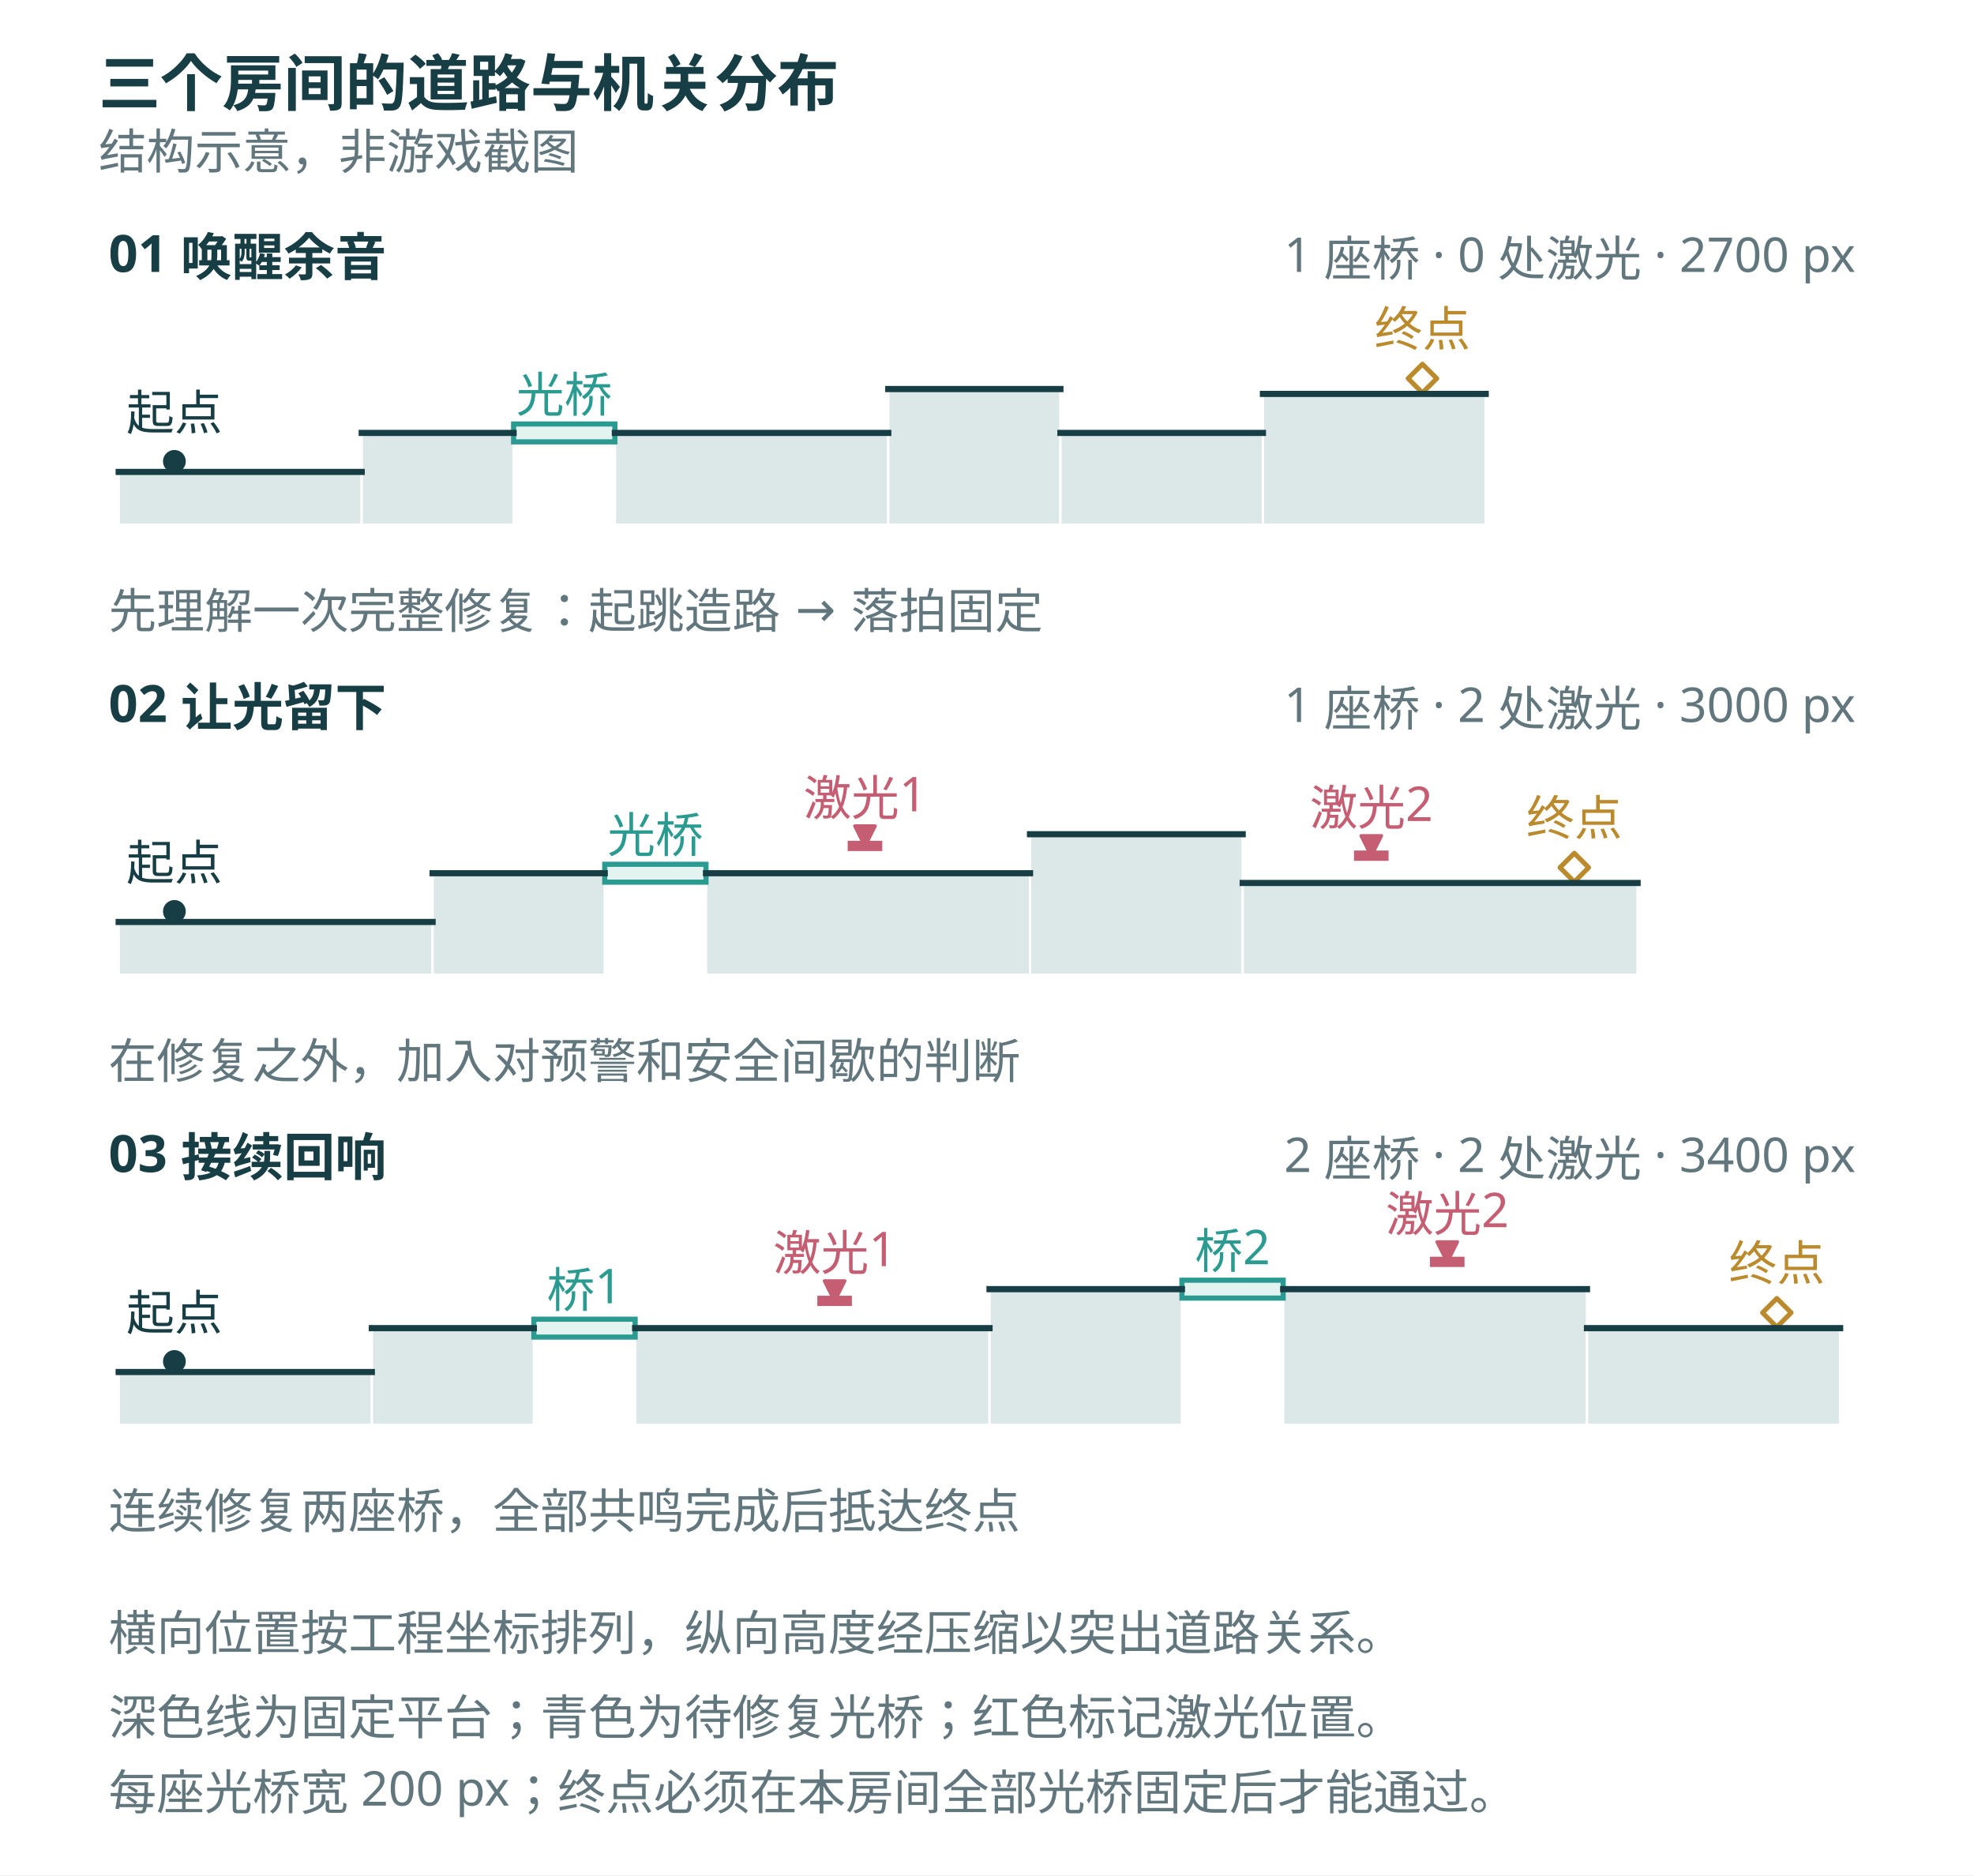
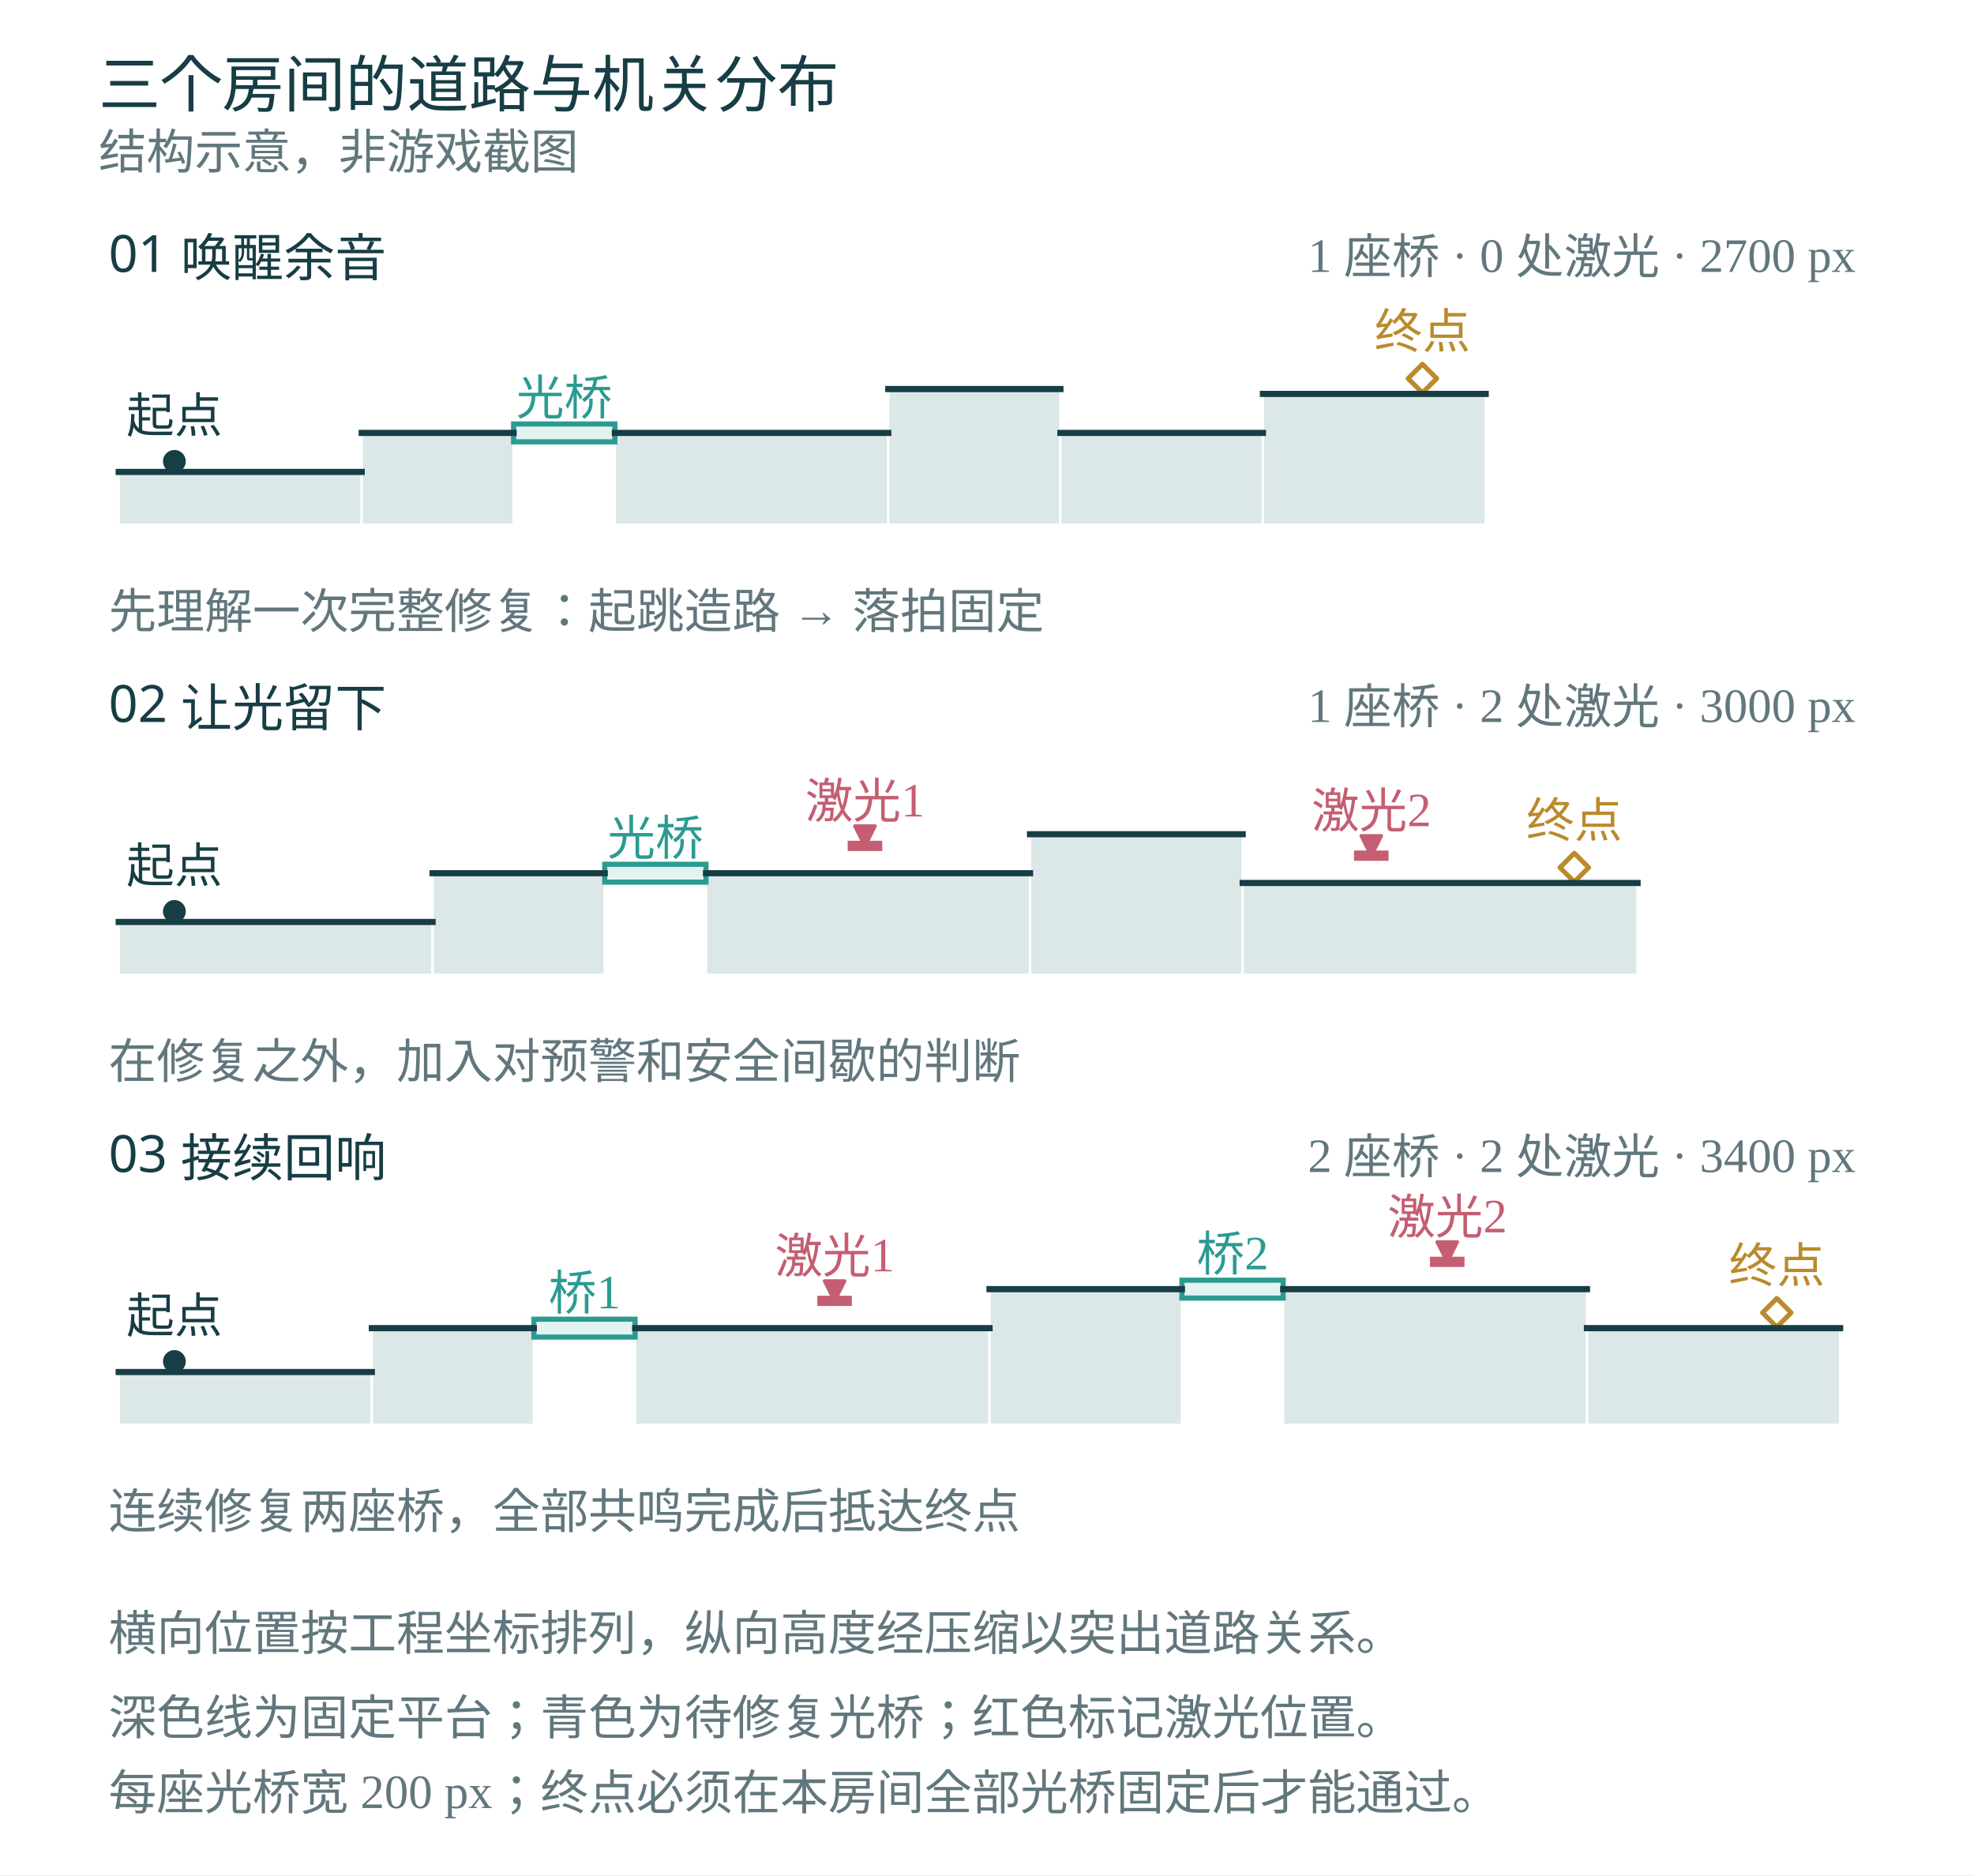
<svg xmlns="http://www.w3.org/2000/svg" xmlns:xlink="http://www.w3.org/1999/xlink" width="576pt" height="547.2pt" viewBox="0 0 576 547.2" version="1.1">
  <defs>
    <style type="text/css">*{stroke-linejoin: round; stroke-linecap: butt}</style>
  </defs>
  <g id="figure_1">
    <g id="patch_1">
      <path d="M 0 547.2 L 576 547.2 L 576 0 L 0 0 z " style="fill: #ffffff" />
    </g>
    <g id="axes_1">
      <g id="patch_2">
-         <path d="M 34.635 153.125 L 105.547 153.125 L 105.547 137.712 L 34.635 137.712 z " clip-path="url(#p7a86122338)" style="fill: #dce7e8; stroke: #ffffff; stroke-width: 0.7; stroke-linejoin: miter" />
+         <path d="M 34.635 153.125 L 105.547 153.125 L 105.547 137.712 L 34.635 137.712 z " clip-path="url(#p54de2516a8)" style="fill: #dce7e8; stroke: #ffffff; stroke-width: 0.7; stroke-linejoin: miter" />
      </g>
      <g id="patch_3">
-         <path d="M 105.547 153.125 L 149.868 153.125 L 149.868 126.33 L 105.547 126.33 z " clip-path="url(#p7a86122338)" style="fill: #dce7e8; stroke: #ffffff; stroke-width: 0.7; stroke-linejoin: miter" />
+         <path d="M 105.547 153.125 L 149.868 153.125 L 149.868 126.33 L 105.547 126.33 z " clip-path="url(#p54de2516a8)" style="fill: #dce7e8; stroke: #ffffff; stroke-width: 0.7; stroke-linejoin: miter" />
      </g>
      <g id="patch_4">
-         <path d="M 179.415 153.125 L 259.192 153.125 L 259.192 126.33 L 179.415 126.33 z " clip-path="url(#p7a86122338)" style="fill: #dce7e8; stroke: #ffffff; stroke-width: 0.7; stroke-linejoin: miter" />
+         <path d="M 179.415 153.125 L 259.192 153.125 L 259.192 126.33 L 179.415 126.33 z " clip-path="url(#p54de2516a8)" style="fill: #dce7e8; stroke: #ffffff; stroke-width: 0.7; stroke-linejoin: miter" />
      </g>
      <g id="patch_5">
-         <path d="M 259.192 153.125 L 309.422 153.125 L 309.422 113.526 L 259.192 113.526 z " clip-path="url(#p7a86122338)" style="fill: #dce7e8; stroke: #ffffff; stroke-width: 0.7; stroke-linejoin: miter" />
+         <path d="M 259.192 153.125 L 309.422 153.125 L 309.422 113.526 L 259.192 113.526 z " clip-path="url(#p54de2516a8)" style="fill: #dce7e8; stroke: #ffffff; stroke-width: 0.7; stroke-linejoin: miter" />
      </g>
      <g id="patch_6">
-         <path d="M 309.422 153.125 L 368.516 153.125 L 368.516 126.33 L 309.422 126.33 z " clip-path="url(#p7a86122338)" style="fill: #dce7e8; stroke: #ffffff; stroke-width: 0.7; stroke-linejoin: miter" />
+         <path d="M 309.422 153.125 L 368.516 153.125 L 368.516 126.33 L 309.422 126.33 z " clip-path="url(#p54de2516a8)" style="fill: #dce7e8; stroke: #ffffff; stroke-width: 0.7; stroke-linejoin: miter" />
      </g>
      <g id="patch_7">
-         <path d="M 368.516 153.125 L 433.519 153.125 L 433.519 114.948 L 368.516 114.948 z " clip-path="url(#p7a86122338)" style="fill: #dce7e8; stroke: #ffffff; stroke-width: 0.7; stroke-linejoin: miter" />
+         <path d="M 368.516 153.125 L 433.519 153.125 L 433.519 114.948 L 368.516 114.948 z " clip-path="url(#p54de2516a8)" style="fill: #dce7e8; stroke: #ffffff; stroke-width: 0.7; stroke-linejoin: miter" />
      </g>
      <g id="patch_8">
-         <path d="M 149.868 128.939 L 179.415 128.939 L 179.415 123.722 L 149.868 123.722 z " clip-path="url(#p7a86122338)" style="fill: #e3f3f0; stroke: #2b9b91; stroke-width: 1.5; stroke-linejoin: miter" />
+         <path d="M 149.868 128.939 L 179.415 128.939 L 179.415 123.722 L 149.868 123.722 z " clip-path="url(#p54de2516a8)" style="fill: #e3f3f0; stroke: #2b9b91; stroke-width: 1.5; stroke-linejoin: miter" />
      </g>
      <g id="PathCollection_1">
        <defs>
-           <path id="mabb8586ff7" d="M 0 2.828 C 0.75 2.828 1.47 2.53 2 2 C 2.53 1.47 2.828 0.75 2.828 0 C 2.828 -0.75 2.53 -1.47 2 -2 C 1.47 -2.53 0.75 -2.828 0 -2.828 C -0.75 -2.828 -1.47 -2.53 -2 -2 C -2.53 -1.47 -2.828 -0.75 -2.828 0 C -2.828 0.75 -2.53 1.47 -2 2 C -1.47 2.53 -0.75 2.828 0 2.828 z " style="stroke: #173d45" />
+           <path id="m15f90f62e9" d="M 0 2.828 C 0.75 2.828 1.47 2.53 2 2 C 2.53 1.47 2.828 0.75 2.828 0 C 2.828 -0.75 2.53 -1.47 2 -2 C 1.47 -2.53 0.75 -2.828 0 -2.828 C -0.75 -2.828 -1.47 -2.53 -2 -2 C -2.53 -1.47 -2.828 -0.75 -2.828 0 C -2.828 0.75 -2.53 1.47 -2 2 C -1.47 2.53 -0.75 2.828 0 2.828 z " style="stroke: #173d45" />
        </defs>
-         <g clip-path="url(#p7a86122338)">
-           <use xlink:href="#mabb8586ff7" x="50.886" y="134.629" style="fill: #173d45; stroke: #173d45" />
+         <g clip-path="url(#p54de2516a8)">
+           <use xlink:href="#m15f90f62e9" x="50.886" y="134.629" style="fill: #173d45; stroke: #173d45" />
        </g>
      </g>
      <g id="PathCollection_2">
        <defs>
-           <path id="mc00deda5f0" d="M 0 4.183 L 4.183 0 L 0 -4.183 L -4.183 0 z " style="stroke: #ba8a2d; stroke-width: 1.4" />
+           <path id="m3994bf932a" d="M 0 4.183 L 4.183 0 L 0 -4.183 L -4.183 0 z " style="stroke: #ba8a2d; stroke-width: 1.4" />
        </defs>
-         <g clip-path="url(#p7a86122338)">
-           <use xlink:href="#mc00deda5f0" x="415.052" y="110.443" style="fill: #ffffff; stroke: #ba8a2d; stroke-width: 1.4" />
+         <g clip-path="url(#p54de2516a8)">
+           <use xlink:href="#m3994bf932a" x="415.052" y="110.443" style="fill: #ffffff; stroke: #ba8a2d; stroke-width: 1.4" />
        </g>
      </g>
      <g id="line2d_1">
-         <path d="M 34.635 137.712 L 105.547 137.712 " clip-path="url(#p7a86122338)" style="fill: none; stroke: #173d45; stroke-width: 1.8; stroke-linecap: square" />
+         <path d="M 34.635 137.712 L 105.547 137.712 " clip-path="url(#p54de2516a8)" style="fill: none; stroke: #173d45; stroke-width: 1.8; stroke-linecap: square" />
      </g>
      <g id="line2d_2">
-         <path d="M 105.547 126.33 L 149.868 126.33 " clip-path="url(#p7a86122338)" style="fill: none; stroke: #173d45; stroke-width: 1.8; stroke-linecap: square" />
+         <path d="M 105.547 126.33 L 149.868 126.33 " clip-path="url(#p54de2516a8)" style="fill: none; stroke: #173d45; stroke-width: 1.8; stroke-linecap: square" />
      </g>
      <g id="line2d_3">
-         <path d="M 179.415 126.33 L 259.192 126.33 " clip-path="url(#p7a86122338)" style="fill: none; stroke: #173d45; stroke-width: 1.8; stroke-linecap: square" />
+         <path d="M 179.415 126.33 L 259.192 126.33 " clip-path="url(#p54de2516a8)" style="fill: none; stroke: #173d45; stroke-width: 1.8; stroke-linecap: square" />
      </g>
      <g id="line2d_4">
-         <path d="M 259.192 113.526 L 309.422 113.526 " clip-path="url(#p7a86122338)" style="fill: none; stroke: #173d45; stroke-width: 1.8; stroke-linecap: square" />
+         <path d="M 259.192 113.526 L 309.422 113.526 " clip-path="url(#p54de2516a8)" style="fill: none; stroke: #173d45; stroke-width: 1.8; stroke-linecap: square" />
      </g>
      <g id="line2d_5">
-         <path d="M 309.422 126.33 L 368.516 126.33 " clip-path="url(#p7a86122338)" style="fill: none; stroke: #173d45; stroke-width: 1.8; stroke-linecap: square" />
+         <path d="M 309.422 126.33 L 368.516 126.33 " clip-path="url(#p54de2516a8)" style="fill: none; stroke: #173d45; stroke-width: 1.8; stroke-linecap: square" />
      </g>
      <g id="line2d_6">
-         <path d="M 368.516 114.948 L 433.519 114.948 " clip-path="url(#p7a86122338)" style="fill: none; stroke: #173d45; stroke-width: 1.8; stroke-linecap: square" />
+         <path d="M 368.516 114.948 L 433.519 114.948 " clip-path="url(#p54de2516a8)" style="fill: none; stroke: #173d45; stroke-width: 1.8; stroke-linecap: square" />
      </g>
      <g id="text_1">
-         <text style="font-size: 14px; font-family: 'Microsoft YaHei'; text-anchor: middle; fill: #2b9b91" x="164.641" y="120.227" transform="rotate(-0 164.6414 120.2267)">光桥</text>
+         <text style="font-size: 14px; font-family: 'SimSun', 'Times New Roman'; text-anchor: middle; fill: #2b9b91" x="164.641" y="121.02" transform="rotate(-0 164.6414 121.0196)">光桥</text>
      </g>
      <g id="text_2">
-         <text style="font-size: 14px; font-family: 'Microsoft YaHei'; text-anchor: middle; fill: #173d45" x="50.886" y="125.443" transform="rotate(-0 50.88553 125.4433)">起点</text>
+         <text style="font-size: 14px; font-family: 'SimSun', 'Times New Roman'; text-anchor: middle; fill: #173d45" x="50.886" y="126.209" transform="rotate(-0 50.88553 126.2089)">起点</text>
      </g>
      <g id="text_3">
-         <text style="font-size: 14px; font-family: 'Microsoft YaHei'; text-anchor: middle; fill: #ba8a2d" x="415.052" y="101.02" transform="rotate(-0 415.052 101.0199)">终点</text>
+         <text style="font-size: 14px; font-family: 'SimSun', 'Times New Roman'; text-anchor: middle; fill: #ba8a2d" x="415.052" y="101.622" transform="rotate(-0 415.052 101.6215)">终点</text>
      </g>
    </g>
    <g id="axes_2">
      <g id="patch_9">
-         <path d="M 34.635 284.453 L 126.23 284.453 L 126.23 269.04 L 34.635 269.04 z " clip-path="url(#p94f413ab6b)" style="fill: #dce7e8; stroke: #ffffff; stroke-width: 0.7; stroke-linejoin: miter" />
+         <path d="M 34.635 284.453 L 126.23 284.453 L 126.23 269.04 L 34.635 269.04 z " clip-path="url(#p7192a151a0)" style="fill: #dce7e8; stroke: #ffffff; stroke-width: 0.7; stroke-linejoin: miter" />
      </g>
      <g id="patch_10">
-         <path d="M 126.23 284.453 L 176.46 284.453 L 176.46 254.813 L 126.23 254.813 z " clip-path="url(#p94f413ab6b)" style="fill: #dce7e8; stroke: #ffffff; stroke-width: 0.7; stroke-linejoin: miter" />
+         <path d="M 126.23 284.453 L 176.46 284.453 L 176.46 254.813 L 126.23 254.813 z " clip-path="url(#p7192a151a0)" style="fill: #dce7e8; stroke: #ffffff; stroke-width: 0.7; stroke-linejoin: miter" />
      </g>
      <g id="patch_11">
-         <path d="M 206.007 284.453 L 300.557 284.453 L 300.557 254.813 L 206.007 254.813 z " clip-path="url(#p94f413ab6b)" style="fill: #dce7e8; stroke: #ffffff; stroke-width: 0.7; stroke-linejoin: miter" />
+         <path d="M 206.007 284.453 L 300.557 284.453 L 300.557 254.813 L 206.007 254.813 z " clip-path="url(#p7192a151a0)" style="fill: #dce7e8; stroke: #ffffff; stroke-width: 0.7; stroke-linejoin: miter" />
      </g>
      <g id="patch_12">
-         <path d="M 300.557 284.453 L 362.606 284.453 L 362.606 243.431 L 300.557 243.431 z " clip-path="url(#p94f413ab6b)" style="fill: #dce7e8; stroke: #ffffff; stroke-width: 0.7; stroke-linejoin: miter" />
+         <path d="M 300.557 284.453 L 362.606 284.453 L 362.606 243.431 L 300.557 243.431 z " clip-path="url(#p7192a151a0)" style="fill: #dce7e8; stroke: #ffffff; stroke-width: 0.7; stroke-linejoin: miter" />
      </g>
      <g id="patch_13">
-         <path d="M 362.606 284.453 L 477.839 284.453 L 477.839 257.658 L 362.606 257.658 z " clip-path="url(#p94f413ab6b)" style="fill: #dce7e8; stroke: #ffffff; stroke-width: 0.7; stroke-linejoin: miter" />
+         <path d="M 362.606 284.453 L 477.839 284.453 L 477.839 257.658 L 362.606 257.658 z " clip-path="url(#p7192a151a0)" style="fill: #dce7e8; stroke: #ffffff; stroke-width: 0.7; stroke-linejoin: miter" />
      </g>
      <g id="patch_14">
-         <path d="M 176.46 257.421 L 206.007 257.421 L 206.007 252.204 L 176.46 252.204 z " clip-path="url(#p94f413ab6b)" style="fill: #e3f3f0; stroke: #2b9b91; stroke-width: 1.5; stroke-linejoin: miter" />
+         <path d="M 176.46 257.421 L 206.007 257.421 L 206.007 252.204 L 176.46 252.204 z " clip-path="url(#p7192a151a0)" style="fill: #e3f3f0; stroke: #2b9b91; stroke-width: 1.5; stroke-linejoin: miter" />
      </g>
      <g id="PathCollection_3">
        <defs>
-           <path id="m2d84d6a924" d="M -0 2.958 L 2.958 -2.958 L -2.958 -2.958 z " style="stroke: #c55e72" />
+           <path id="m326d76bfe1" d="M -0 2.958 L 2.958 -2.958 L -2.958 -2.958 z " style="stroke: #c55e72" />
        </defs>
-         <g clip-path="url(#p94f413ab6b)">
-           <use xlink:href="#m2d84d6a924" x="252.396" y="244" style="fill: #c55e72; stroke: #c55e72" />
+         <g clip-path="url(#p7192a151a0)">
+           <use xlink:href="#m326d76bfe1" x="252.396" y="244" style="fill: #c55e72; stroke: #c55e72" />
        </g>
      </g>
      <g id="PathCollection_4">
-         <g clip-path="url(#p94f413ab6b)">
-           <use xlink:href="#m2d84d6a924" x="400.131" y="246.846" style="fill: #c55e72; stroke: #c55e72" />
+         <g clip-path="url(#p7192a151a0)">
+           <use xlink:href="#m326d76bfe1" x="400.131" y="246.846" style="fill: #c55e72; stroke: #c55e72" />
        </g>
      </g>
      <g id="PathCollection_5">
-         <g clip-path="url(#p94f413ab6b)">
-           <use xlink:href="#mabb8586ff7" x="50.886" y="265.957" style="fill: #173d45; stroke: #173d45" />
+         <g clip-path="url(#p7192a151a0)">
+           <use xlink:href="#m15f90f62e9" x="50.886" y="265.957" style="fill: #173d45; stroke: #173d45" />
        </g>
      </g>
      <g id="PathCollection_6">
-         <g clip-path="url(#p94f413ab6b)">
-           <use xlink:href="#mc00deda5f0" x="459.372" y="253.153" style="fill: #ffffff; stroke: #ba8a2d; stroke-width: 1.4" />
+         <g clip-path="url(#p7192a151a0)">
+           <use xlink:href="#m3994bf932a" x="459.372" y="253.153" style="fill: #ffffff; stroke: #ba8a2d; stroke-width: 1.4" />
        </g>
      </g>
      <g id="line2d_7">
-         <path d="M 34.635 269.04 L 126.23 269.04 " clip-path="url(#p94f413ab6b)" style="fill: none; stroke: #173d45; stroke-width: 1.8; stroke-linecap: square" />
+         <path d="M 34.635 269.04 L 126.23 269.04 " clip-path="url(#p7192a151a0)" style="fill: none; stroke: #173d45; stroke-width: 1.8; stroke-linecap: square" />
      </g>
      <g id="line2d_8">
-         <path d="M 126.23 254.813 L 176.46 254.813 " clip-path="url(#p94f413ab6b)" style="fill: none; stroke: #173d45; stroke-width: 1.8; stroke-linecap: square" />
+         <path d="M 126.23 254.813 L 176.46 254.813 " clip-path="url(#p7192a151a0)" style="fill: none; stroke: #173d45; stroke-width: 1.8; stroke-linecap: square" />
      </g>
      <g id="line2d_9">
-         <path d="M 206.007 254.813 L 300.557 254.813 " clip-path="url(#p94f413ab6b)" style="fill: none; stroke: #173d45; stroke-width: 1.8; stroke-linecap: square" />
+         <path d="M 206.007 254.813 L 300.557 254.813 " clip-path="url(#p7192a151a0)" style="fill: none; stroke: #173d45; stroke-width: 1.8; stroke-linecap: square" />
      </g>
      <g id="line2d_10">
-         <path d="M 300.557 243.431 L 362.606 243.431 " clip-path="url(#p94f413ab6b)" style="fill: none; stroke: #173d45; stroke-width: 1.8; stroke-linecap: square" />
+         <path d="M 300.557 243.431 L 362.606 243.431 " clip-path="url(#p7192a151a0)" style="fill: none; stroke: #173d45; stroke-width: 1.8; stroke-linecap: square" />
      </g>
      <g id="line2d_11">
-         <path d="M 362.606 257.658 L 477.839 257.658 " clip-path="url(#p94f413ab6b)" style="fill: none; stroke: #173d45; stroke-width: 1.8; stroke-linecap: square" />
+         <path d="M 362.606 257.658 L 477.839 257.658 " clip-path="url(#p7192a151a0)" style="fill: none; stroke: #173d45; stroke-width: 1.8; stroke-linecap: square" />
      </g>
      <g id="line2d_12">
-         <path d="M 248.85 246.846 L 255.942 246.846 " clip-path="url(#p94f413ab6b)" style="fill: none; stroke: #c55e72; stroke-width: 3; stroke-linecap: square" />
+         <path d="M 248.85 246.846 L 255.942 246.846 " clip-path="url(#p7192a151a0)" style="fill: none; stroke: #c55e72; stroke-width: 3; stroke-linecap: square" />
      </g>
      <g id="line2d_13">
-         <path d="M 396.585 249.691 L 403.676 249.691 " clip-path="url(#p94f413ab6b)" style="fill: none; stroke: #c55e72; stroke-width: 3; stroke-linecap: square" />
+         <path d="M 396.585 249.691 L 403.676 249.691 " clip-path="url(#p7192a151a0)" style="fill: none; stroke: #c55e72; stroke-width: 3; stroke-linecap: square" />
      </g>
      <g id="text_4">
-         <text style="font-size: 14px; font-family: 'Microsoft YaHei'; text-anchor: middle; fill: #2b9b91" x="191.234" y="248.709" transform="rotate(-0 191.2337 248.7092)">光桥</text>
+         <text style="font-size: 14px; font-family: 'SimSun', 'Times New Roman'; text-anchor: middle; fill: #2b9b91" x="191.234" y="249.502" transform="rotate(-0 191.2337 249.5022)">光桥</text>
      </g>
      <g id="text_5">
-         <text style="font-size: 14px; font-family: 'Microsoft YaHei'; text-anchor: middle; fill: #c55e72" x="252.396" y="237.897" transform="rotate(-0 252.3959 237.8966)">激光1</text>
+         <text style="font-size: 14px; font-family: 'SimSun', 'Times New Roman'; text-anchor: middle; fill: #c55e72" x="252.396" y="238.69" transform="rotate(-0 252.3959 238.6895)">激光1</text>
      </g>
      <g id="text_6">
-         <text style="font-size: 14px; font-family: 'Microsoft YaHei'; text-anchor: middle; fill: #c55e72" x="400.131" y="240.742" transform="rotate(-0 400.1308 240.742)">激光2</text>
+         <text style="font-size: 14px; font-family: 'SimSun', 'Times New Roman'; text-anchor: middle; fill: #c55e72" x="400.131" y="241.535" transform="rotate(-0 400.1308 241.535)">激光2</text>
      </g>
      <g id="text_7">
-         <text style="font-size: 14px; font-family: 'Microsoft YaHei'; text-anchor: middle; fill: #173d45" x="50.886" y="256.771" transform="rotate(-0 50.88553 256.7713)">起点</text>
+         <text style="font-size: 14px; font-family: 'SimSun', 'Times New Roman'; text-anchor: middle; fill: #173d45" x="50.886" y="257.537" transform="rotate(-0 50.88553 257.5369)">起点</text>
      </g>
      <g id="text_8">
-         <text style="font-size: 14px; font-family: 'Microsoft YaHei'; text-anchor: middle; fill: #ba8a2d" x="459.372" y="243.73" transform="rotate(-0 459.3725 243.7297)">终点</text>
+         <text style="font-size: 14px; font-family: 'SimSun', 'Times New Roman'; text-anchor: middle; fill: #ba8a2d" x="459.372" y="244.331" transform="rotate(-0 459.3725 244.3313)">终点</text>
      </g>
    </g>
    <g id="axes_3">
      <g id="patch_15">
-         <path d="M 34.635 415.781 L 108.502 415.781 L 108.502 400.368 L 34.635 400.368 z " clip-path="url(#p4c1330dcb8)" style="fill: #dce7e8; stroke: #ffffff; stroke-width: 0.7; stroke-linejoin: miter" />
+         <path d="M 34.635 415.781 L 108.502 415.781 L 108.502 400.368 L 34.635 400.368 z " clip-path="url(#p28cb287de8)" style="fill: #dce7e8; stroke: #ffffff; stroke-width: 0.7; stroke-linejoin: miter" />
      </g>
      <g id="patch_16">
-         <path d="M 108.502 415.781 L 155.777 415.781 L 155.777 387.564 L 108.502 387.564 z " clip-path="url(#p4c1330dcb8)" style="fill: #dce7e8; stroke: #ffffff; stroke-width: 0.7; stroke-linejoin: miter" />
+         <path d="M 108.502 415.781 L 155.777 415.781 L 155.777 387.564 L 108.502 387.564 z " clip-path="url(#p28cb287de8)" style="fill: #dce7e8; stroke: #ffffff; stroke-width: 0.7; stroke-linejoin: miter" />
      </g>
      <g id="patch_17">
-         <path d="M 185.324 415.781 L 288.739 415.781 L 288.739 387.564 L 185.324 387.564 z " clip-path="url(#p4c1330dcb8)" style="fill: #dce7e8; stroke: #ffffff; stroke-width: 0.7; stroke-linejoin: miter" />
+         <path d="M 185.324 415.781 L 288.739 415.781 L 288.739 387.564 L 185.324 387.564 z " clip-path="url(#p28cb287de8)" style="fill: #dce7e8; stroke: #ffffff; stroke-width: 0.7; stroke-linejoin: miter" />
      </g>
      <g id="patch_18">
-         <path d="M 288.739 415.781 L 344.878 415.781 L 344.878 376.182 L 288.739 376.182 z " clip-path="url(#p4c1330dcb8)" style="fill: #dce7e8; stroke: #ffffff; stroke-width: 0.7; stroke-linejoin: miter" />
+         <path d="M 288.739 415.781 L 344.878 415.781 L 344.878 376.182 L 288.739 376.182 z " clip-path="url(#p28cb287de8)" style="fill: #dce7e8; stroke: #ffffff; stroke-width: 0.7; stroke-linejoin: miter" />
      </g>
      <g id="patch_19">
-         <path d="M 374.425 415.781 L 463.066 415.781 L 463.066 376.182 L 374.425 376.182 z " clip-path="url(#p4c1330dcb8)" style="fill: #dce7e8; stroke: #ffffff; stroke-width: 0.7; stroke-linejoin: miter" />
+         <path d="M 374.425 415.781 L 463.066 415.781 L 463.066 376.182 L 374.425 376.182 z " clip-path="url(#p28cb287de8)" style="fill: #dce7e8; stroke: #ffffff; stroke-width: 0.7; stroke-linejoin: miter" />
      </g>
      <g id="patch_20">
-         <path d="M 463.066 415.781 L 536.933 415.781 L 536.933 387.564 L 463.066 387.564 z " clip-path="url(#p4c1330dcb8)" style="fill: #dce7e8; stroke: #ffffff; stroke-width: 0.7; stroke-linejoin: miter" />
+         <path d="M 463.066 415.781 L 536.933 415.781 L 536.933 387.564 L 463.066 387.564 z " clip-path="url(#p28cb287de8)" style="fill: #dce7e8; stroke: #ffffff; stroke-width: 0.7; stroke-linejoin: miter" />
      </g>
      <g id="patch_21">
-         <path d="M 155.777 390.172 L 185.324 390.172 L 185.324 384.955 L 155.777 384.955 z " clip-path="url(#p4c1330dcb8)" style="fill: #e3f3f0; stroke: #2b9b91; stroke-width: 1.5; stroke-linejoin: miter" />
+         <path d="M 155.777 390.172 L 185.324 390.172 L 185.324 384.955 L 155.777 384.955 z " clip-path="url(#p28cb287de8)" style="fill: #e3f3f0; stroke: #2b9b91; stroke-width: 1.5; stroke-linejoin: miter" />
      </g>
      <g id="patch_22">
-         <path d="M 344.878 378.79 L 374.425 378.79 L 374.425 373.573 L 344.878 373.573 z " clip-path="url(#p4c1330dcb8)" style="fill: #e3f3f0; stroke: #2b9b91; stroke-width: 1.5; stroke-linejoin: miter" />
+         <path d="M 344.878 378.79 L 374.425 378.79 L 374.425 373.573 L 344.878 373.573 z " clip-path="url(#p28cb287de8)" style="fill: #e3f3f0; stroke: #2b9b91; stroke-width: 1.5; stroke-linejoin: miter" />
      </g>
      <g id="PathCollection_7">
-         <g clip-path="url(#p4c1330dcb8)">
-           <use xlink:href="#m2d84d6a924" x="243.532" y="376.751" style="fill: #c55e72; stroke: #c55e72" />
+         <g clip-path="url(#p28cb287de8)">
+           <use xlink:href="#m326d76bfe1" x="243.532" y="376.751" style="fill: #c55e72; stroke: #c55e72" />
        </g>
      </g>
      <g id="PathCollection_8">
-         <g clip-path="url(#p4c1330dcb8)">
-           <use xlink:href="#m2d84d6a924" x="422.291" y="365.369" style="fill: #c55e72; stroke: #c55e72" />
+         <g clip-path="url(#p28cb287de8)">
+           <use xlink:href="#m326d76bfe1" x="422.291" y="365.369" style="fill: #c55e72; stroke: #c55e72" />
        </g>
      </g>
      <g id="PathCollection_9">
-         <g clip-path="url(#p4c1330dcb8)">
-           <use xlink:href="#mabb8586ff7" x="50.886" y="397.285" style="fill: #173d45; stroke: #173d45" />
+         <g clip-path="url(#p28cb287de8)">
+           <use xlink:href="#m15f90f62e9" x="50.886" y="397.285" style="fill: #173d45; stroke: #173d45" />
        </g>
      </g>
      <g id="PathCollection_10">
-         <g clip-path="url(#p4c1330dcb8)">
-           <use xlink:href="#mc00deda5f0" x="518.466" y="383.058" style="fill: #ffffff; stroke: #ba8a2d; stroke-width: 1.4" />
+         <g clip-path="url(#p28cb287de8)">
+           <use xlink:href="#m3994bf932a" x="518.466" y="383.058" style="fill: #ffffff; stroke: #ba8a2d; stroke-width: 1.4" />
        </g>
      </g>
      <g id="line2d_14">
-         <path d="M 34.635 400.368 L 108.502 400.368 " clip-path="url(#p4c1330dcb8)" style="fill: none; stroke: #173d45; stroke-width: 1.8; stroke-linecap: square" />
+         <path d="M 34.635 400.368 L 108.502 400.368 " clip-path="url(#p28cb287de8)" style="fill: none; stroke: #173d45; stroke-width: 1.8; stroke-linecap: square" />
      </g>
      <g id="line2d_15">
-         <path d="M 108.502 387.564 L 155.777 387.564 " clip-path="url(#p4c1330dcb8)" style="fill: none; stroke: #173d45; stroke-width: 1.8; stroke-linecap: square" />
+         <path d="M 108.502 387.564 L 155.777 387.564 " clip-path="url(#p28cb287de8)" style="fill: none; stroke: #173d45; stroke-width: 1.8; stroke-linecap: square" />
      </g>
      <g id="line2d_16">
-         <path d="M 185.324 387.564 L 288.739 387.564 " clip-path="url(#p4c1330dcb8)" style="fill: none; stroke: #173d45; stroke-width: 1.8; stroke-linecap: square" />
+         <path d="M 185.324 387.564 L 288.739 387.564 " clip-path="url(#p28cb287de8)" style="fill: none; stroke: #173d45; stroke-width: 1.8; stroke-linecap: square" />
      </g>
      <g id="line2d_17">
-         <path d="M 288.739 376.182 L 344.878 376.182 " clip-path="url(#p4c1330dcb8)" style="fill: none; stroke: #173d45; stroke-width: 1.8; stroke-linecap: square" />
+         <path d="M 288.739 376.182 L 344.878 376.182 " clip-path="url(#p28cb287de8)" style="fill: none; stroke: #173d45; stroke-width: 1.8; stroke-linecap: square" />
      </g>
      <g id="line2d_18">
-         <path d="M 374.425 376.182 L 463.066 376.182 " clip-path="url(#p4c1330dcb8)" style="fill: none; stroke: #173d45; stroke-width: 1.8; stroke-linecap: square" />
+         <path d="M 374.425 376.182 L 463.066 376.182 " clip-path="url(#p28cb287de8)" style="fill: none; stroke: #173d45; stroke-width: 1.8; stroke-linecap: square" />
      </g>
      <g id="line2d_19">
-         <path d="M 463.066 387.564 L 536.933 387.564 " clip-path="url(#p4c1330dcb8)" style="fill: none; stroke: #173d45; stroke-width: 1.8; stroke-linecap: square" />
+         <path d="M 463.066 387.564 L 536.933 387.564 " clip-path="url(#p28cb287de8)" style="fill: none; stroke: #173d45; stroke-width: 1.8; stroke-linecap: square" />
      </g>
      <g id="line2d_20">
-         <path d="M 239.986 379.596 L 247.077 379.596 " clip-path="url(#p4c1330dcb8)" style="fill: none; stroke: #c55e72; stroke-width: 3; stroke-linecap: square" />
+         <path d="M 239.986 379.596 L 247.077 379.596 " clip-path="url(#p28cb287de8)" style="fill: none; stroke: #c55e72; stroke-width: 3; stroke-linecap: square" />
      </g>
      <g id="line2d_21">
-         <path d="M 418.745 368.215 L 425.837 368.215 " clip-path="url(#p4c1330dcb8)" style="fill: none; stroke: #c55e72; stroke-width: 3; stroke-linecap: square" />
+         <path d="M 418.745 368.215 L 425.837 368.215 " clip-path="url(#p28cb287de8)" style="fill: none; stroke: #c55e72; stroke-width: 3; stroke-linecap: square" />
      </g>
      <g id="text_9">
-         <text style="font-size: 14px; font-family: 'Microsoft YaHei'; text-anchor: middle; fill: #2b9b91" x="170.551" y="381.46" transform="rotate(-0 170.5508 381.4599)">桥1</text>
+         <text style="font-size: 14px; font-family: 'SimSun', 'Times New Roman'; text-anchor: middle; fill: #2b9b91" x="170.551" y="382.226" transform="rotate(-0 170.5508 382.2256)">桥1</text>
      </g>
      <g id="text_10">
-         <text style="font-size: 14px; font-family: 'Microsoft YaHei'; text-anchor: middle; fill: #2b9b91" x="359.651" y="370.078" transform="rotate(-0 359.6514 370.0782)">桥2</text>
+         <text style="font-size: 14px; font-family: 'SimSun', 'Times New Roman'; text-anchor: middle; fill: #2b9b91" x="359.651" y="370.844" transform="rotate(-0 359.6514 370.8438)">桥2</text>
      </g>
      <g id="text_11">
-         <text style="font-size: 14px; font-family: 'Microsoft YaHei'; text-anchor: middle; fill: #c55e72" x="243.532" y="370.647" transform="rotate(-0 243.5318 370.6473)">激光1</text>
+         <text style="font-size: 14px; font-family: 'SimSun', 'Times New Roman'; text-anchor: middle; fill: #c55e72" x="243.532" y="371.44" transform="rotate(-0 243.5318 371.4402)">激光1</text>
      </g>
      <g id="text_12">
-         <text style="font-size: 14px; font-family: 'Microsoft YaHei'; text-anchor: middle; fill: #c55e72" x="422.291" y="359.266" transform="rotate(-0 422.291 359.2655)">激光2</text>
+         <text style="font-size: 14px; font-family: 'SimSun', 'Times New Roman'; text-anchor: middle; fill: #c55e72" x="422.291" y="360.058" transform="rotate(-0 422.291 360.0585)">激光2</text>
      </g>
      <g id="text_13">
-         <text style="font-size: 14px; font-family: 'Microsoft YaHei'; text-anchor: middle; fill: #173d45" x="50.886" y="388.099" transform="rotate(-0 50.88553 388.0993)">起点</text>
+         <text style="font-size: 14px; font-family: 'SimSun', 'Times New Roman'; text-anchor: middle; fill: #173d45" x="50.886" y="388.865" transform="rotate(-0 50.88553 388.8649)">起点</text>
      </g>
      <g id="text_14">
-         <text style="font-size: 14px; font-family: 'Microsoft YaHei'; text-anchor: middle; fill: #ba8a2d" x="518.466" y="373.635" transform="rotate(-0 518.4664 373.635)">终点</text>
+         <text style="font-size: 14px; font-family: 'SimSun', 'Times New Roman'; text-anchor: middle; fill: #ba8a2d" x="518.466" y="374.237" transform="rotate(-0 518.4664 374.2366)">终点</text>
      </g>
    </g>
    <g id="text_15">
-       <text style="font-weight: 700; font-size: 18px; font-family: 'Microsoft YaHei'; text-anchor: start; fill: #173d45" x="28.8" y="30.805" transform="rotate(-0 28.8 30.80475)">三个房间的道路与机关分布</text>
+       <text style="font-size: 18px; font-family: 'SimHei'; text-anchor: start; fill: #173d45" x="28.8" y="31.111" transform="rotate(-0 28.8 31.11131)">三个房间的道路与机关分布</text>
    </g>
    <g id="text_16">
-       <text style="font-size: 14px; font-family: 'Microsoft YaHei'; text-anchor: start; fill: #61777d" x="28.8" y="49.248" transform="rotate(-0 28.8 49.248)">结构示意，非游戏截图</text>
+       <text style="font-size: 14px; font-family: 'SimSun', 'Times New Roman'; text-anchor: start; fill: #61777d" x="28.8" y="49.248" transform="rotate(-0 28.8 49.248)">结构示意，非游戏截图</text>
    </g>
    <g id="text_17">
-       <text style="font-weight: 700; font-size: 15px; font-family: 'Microsoft YaHei'; text-anchor: start; fill: #173d45" x="31.68" y="79.344" transform="rotate(-0 31.68 79.344)">01  唤醒余音</text>
+       <text style="font-size: 15px; font-family: 'SimHei'; text-anchor: start; fill: #173d45" x="31.68" y="79.344" transform="rotate(-0 31.68 79.344)">01  唤醒余音</text>
    </g>
    <g id="text_18">
-       <text style="font-size: 14px; font-family: 'Microsoft YaHei'; text-anchor: end; fill: #61777d" x="541.44" y="79.344" transform="rotate(-0 541.44 79.344)">1 座桥 · 0 处激光 · 2700 px</text>
+       <text style="font-size: 14px; font-family: 'SimSun', 'Times New Roman'; text-anchor: end; fill: #61777d" x="541.44" y="79.344" transform="rotate(-0 541.44 79.344)">1 座桥 · 0 处激光 · 2700 px</text>
    </g>
    <g id="text_19">
-       <text style="font-size: 14px; font-family: 'Microsoft YaHei'; text-anchor: start; fill: #61777d" x="31.68" y="183.312" transform="rotate(-0 31.68 183.312)">先理解一次完整修复：起跳造路 → 落拍固定</text>
+       <text style="font-size: 14px; font-family: 'SimSun', 'Times New Roman'; text-anchor: start; fill: #61777d" x="31.68" y="183.312" transform="rotate(-0 31.68 183.312)">先理解一次完整修复：起跳造路 → 落拍固定</text>
    </g>
    <g id="text_20">
-       <text style="font-weight: 700; font-size: 15px; font-family: 'Microsoft YaHei'; text-anchor: start; fill: #173d45" x="31.68" y="210.672" transform="rotate(-0 31.68 210.672)">02  让光留下</text>
+       <text style="font-size: 15px; font-family: 'SimHei'; text-anchor: start; fill: #173d45" x="31.68" y="210.672" transform="rotate(-0 31.68 210.672)">02  让光留下</text>
    </g>
    <g id="text_21">
-       <text style="font-size: 14px; font-family: 'Microsoft YaHei'; text-anchor: end; fill: #61777d" x="541.44" y="210.672" transform="rotate(-0 541.44 210.672)">1 座桥 · 2 处激光 · 3000 px</text>
+       <text style="font-size: 14px; font-family: 'SimSun', 'Times New Roman'; text-anchor: end; fill: #61777d" x="541.44" y="210.672" transform="rotate(-0 541.44 210.672)">1 座桥 · 2 处激光 · 3000 px</text>
    </g>
    <g id="text_22">
-       <text style="font-size: 14px; font-family: 'Microsoft YaHei'; text-anchor: start; fill: #61777d" x="31.68" y="314.64" transform="rotate(-0 31.68 314.64)">在修复之外，加入对预警和安全间歇的判断</text>
+       <text style="font-size: 14px; font-family: 'SimSun', 'Times New Roman'; text-anchor: start; fill: #61777d" x="31.68" y="314.64" transform="rotate(-0 31.68 314.64)">在修复之外，加入对预警和安全间歇的判断</text>
    </g>
    <g id="text_23">
-       <text style="font-weight: 700; font-size: 15px; font-family: 'Microsoft YaHei'; text-anchor: start; fill: #173d45" x="31.68" y="342" transform="rotate(-0 31.68 342)">03  接续回响</text>
+       <text style="font-size: 15px; font-family: 'SimHei'; text-anchor: start; fill: #173d45" x="31.68" y="342" transform="rotate(-0 31.68 342)">03  接续回响</text>
    </g>
    <g id="text_24">
-       <text style="font-size: 14px; font-family: 'Microsoft YaHei'; text-anchor: end; fill: #61777d" x="541.44" y="342" transform="rotate(-0 541.44 342)">2 座桥 · 2 处激光 · 3400 px</text>
+       <text style="font-size: 14px; font-family: 'SimSun', 'Times New Roman'; text-anchor: end; fill: #61777d" x="541.44" y="342" transform="rotate(-0 541.44 342)">2 座桥 · 2 处激光 · 3400 px</text>
    </g>
    <g id="text_25">
-       <text style="font-size: 14px; font-family: 'Microsoft YaHei'; text-anchor: start; fill: #61777d" x="31.68" y="445.968" transform="rotate(-0 31.68 445.968)">连续修复两座桥，全部共鸣完成后抵达终点</text>
+       <text style="font-size: 14px; font-family: 'SimSun', 'Times New Roman'; text-anchor: start; fill: #61777d" x="31.68" y="445.968" transform="rotate(-0 31.68 445.968)">连续修复两座桥，全部共鸣完成后抵达终点</text>
    </g>
    <g id="text_26">
-       <text style="font-size: 14px; font-family: 'Microsoft YaHei'; text-anchor: start; fill: #61777d" x="31.68" y="481.536" transform="rotate(-0 31.68 481.536)">横向位置按工程坐标排列，纵向高度经压缩以突出道路关系。</text>
+       <text style="font-size: 14px; font-family: 'SimSun', 'Times New Roman'; text-anchor: start; fill: #61777d" x="31.68" y="481.536" transform="rotate(-0 31.68 481.536)">横向位置按工程坐标排列，纵向高度经压缩以突出道路关系。</text>
    </g>
    <g id="text_27">
-       <text style="font-size: 14px; font-family: 'Microsoft YaHei'; text-anchor: start; fill: #61777d" x="31.68" y="506.16" transform="rotate(-0 31.68 506.16)">深色线为固定平台；青色为待修复光桥；红色标记激光位置。</text>
+       <text style="font-size: 14px; font-family: 'SimSun', 'Times New Roman'; text-anchor: start; fill: #61777d" x="31.68" y="506.16" transform="rotate(-0 31.68 506.16)">深色线为固定平台；青色为待修复光桥；红色标记激光位置。</text>
    </g>
    <g id="text_28">
-       <text style="font-size: 14px; font-family: 'Microsoft YaHei'; text-anchor: start; fill: #61777d" x="31.68" y="528.048" transform="rotate(-0 31.68 528.048)">每座光桥宽 200 px；终点必须在本房间全部光桥固定后才能通过。</text>
+       <text style="font-size: 14px; font-family: 'SimSun', 'Times New Roman'; text-anchor: start; fill: #61777d" x="31.68" y="528.048" transform="rotate(-0 31.68 528.048)">每座光桥宽 200 px；终点必须在本房间全部光桥固定后才能通过。</text>
    </g>
  </g>
  <defs>
-     <clipPath id="p7a86122338">
+     <clipPath id="p54de2516a8">
      <rect x="31.68" y="90.288" width="512.64" height="71.136" />
    </clipPath>
-     <clipPath id="p94f413ab6b">
+     <clipPath id="p7192a151a0">
      <rect x="31.68" y="221.616" width="512.64" height="71.136" />
    </clipPath>
-     <clipPath id="p4c1330dcb8">
+     <clipPath id="p28cb287de8">
      <rect x="31.68" y="352.944" width="512.64" height="71.136" />
    </clipPath>
  </defs>
</svg>
